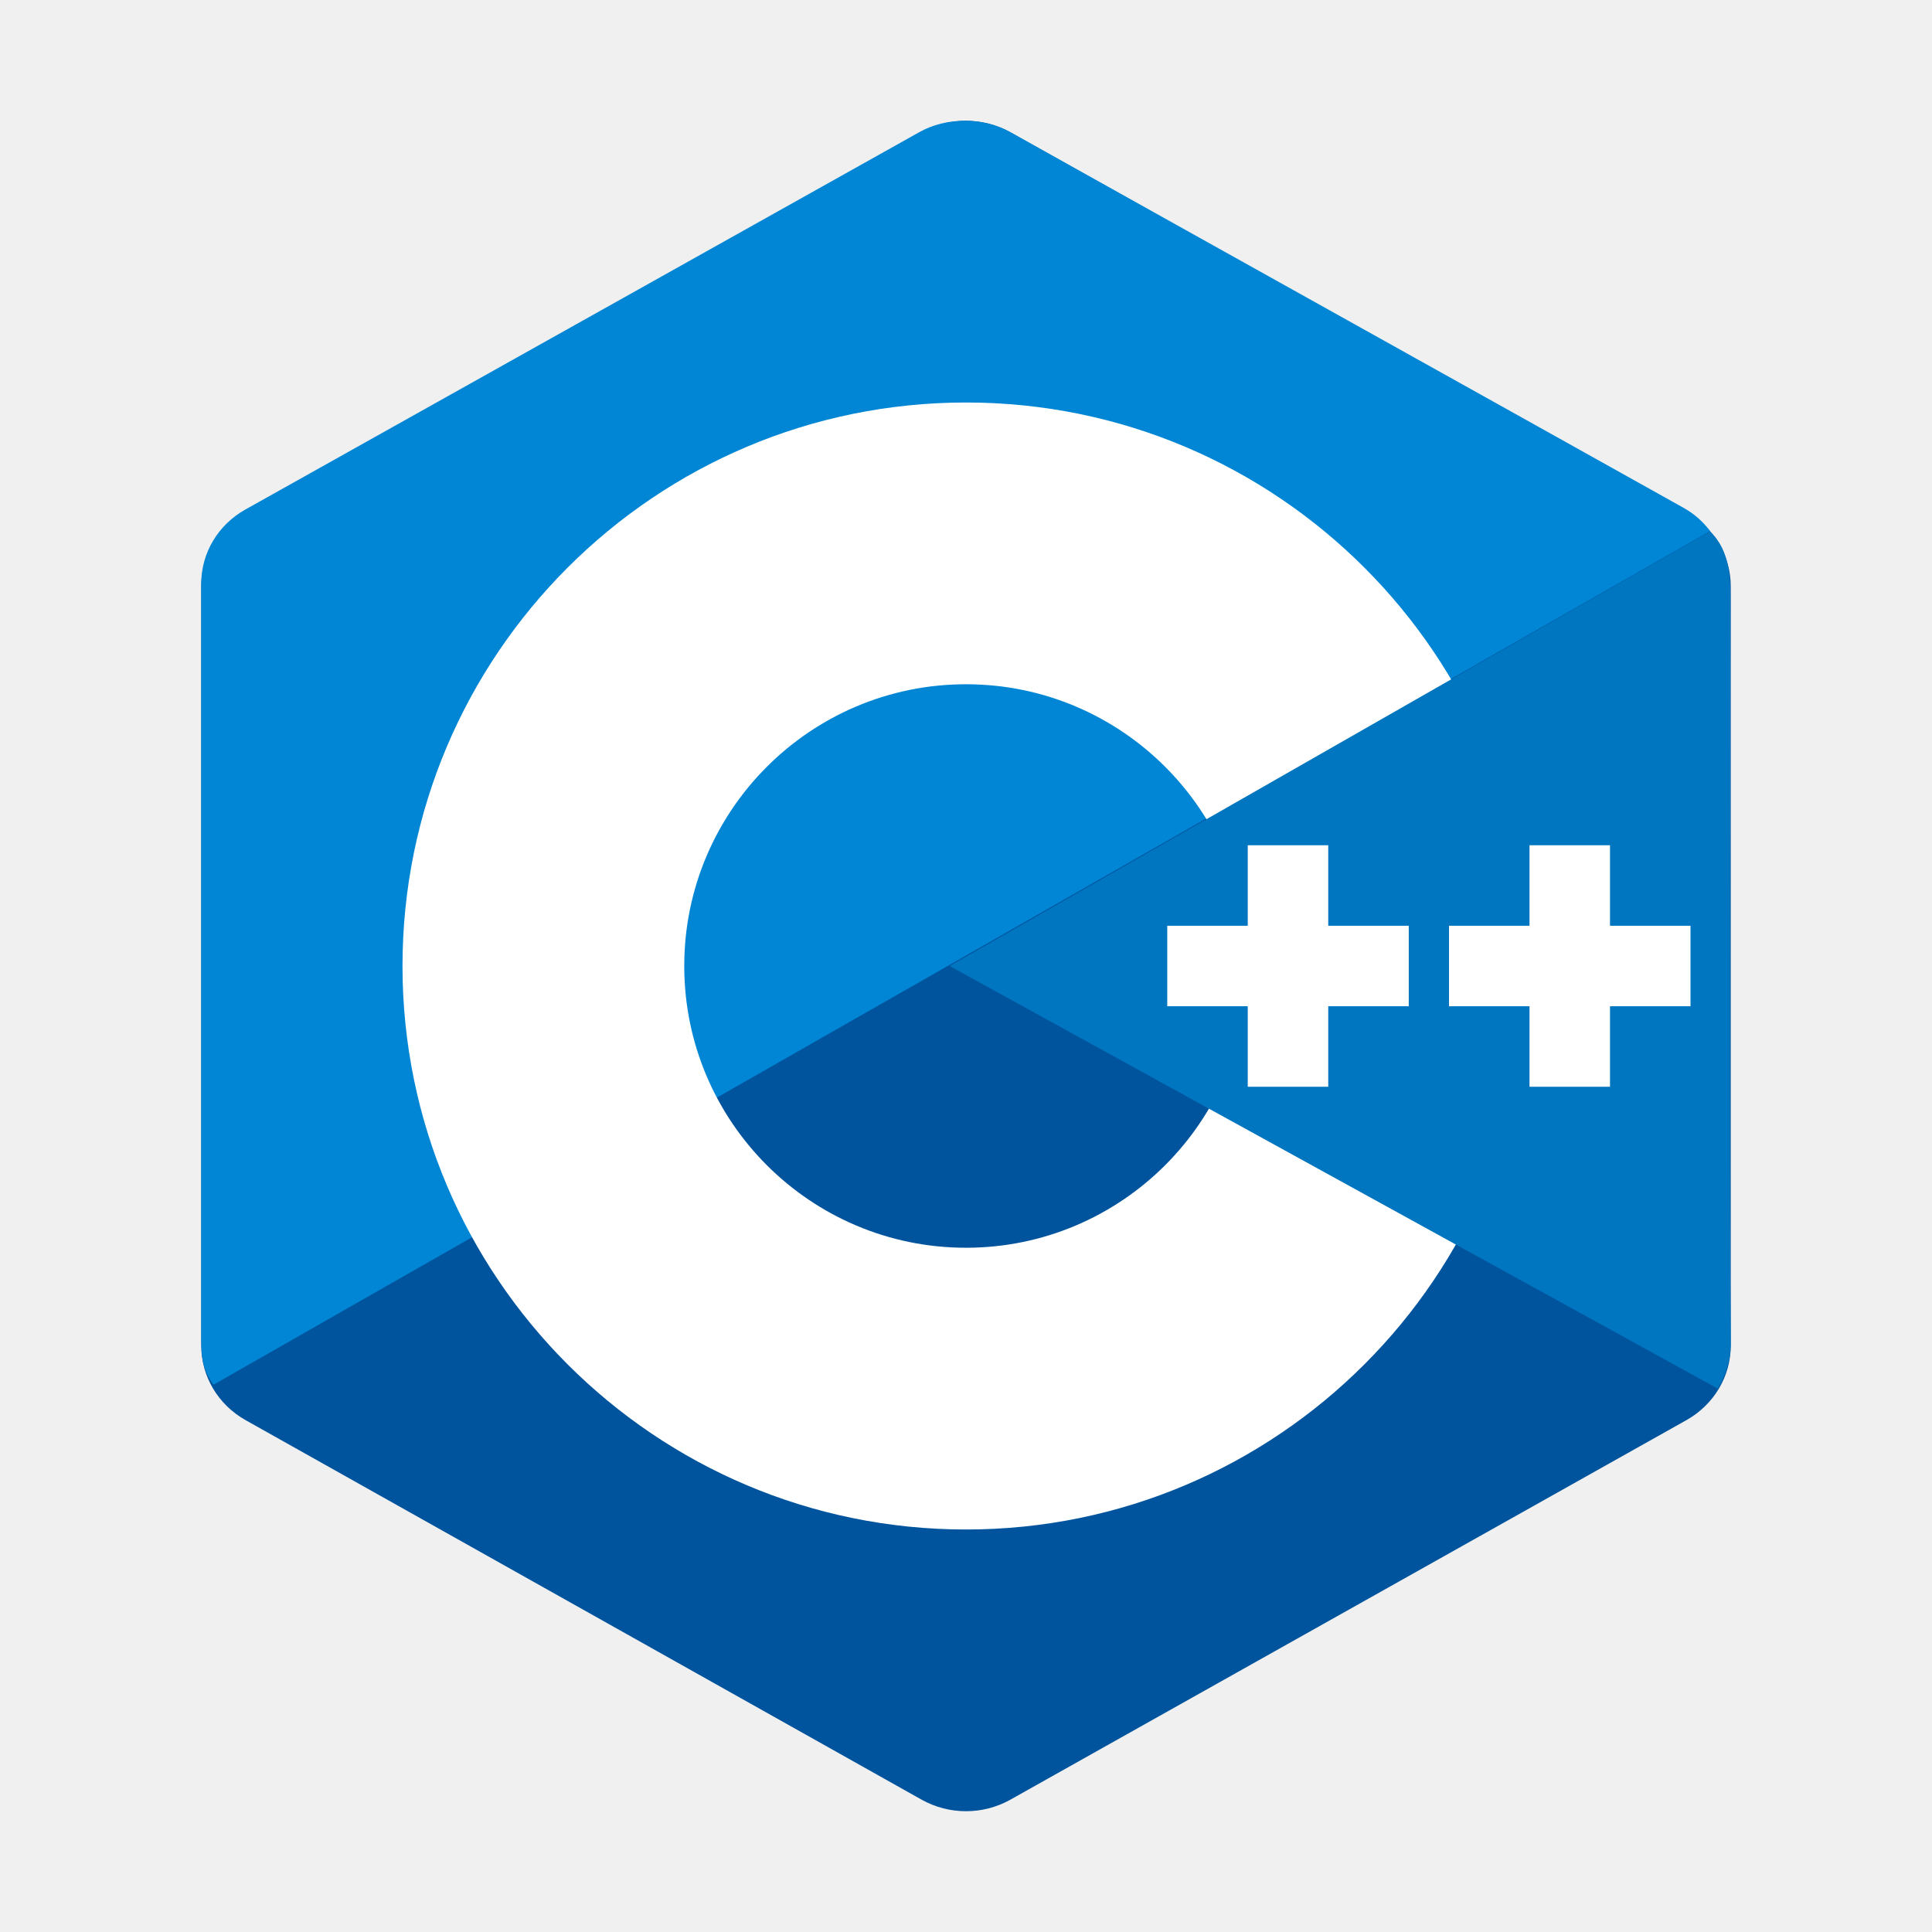
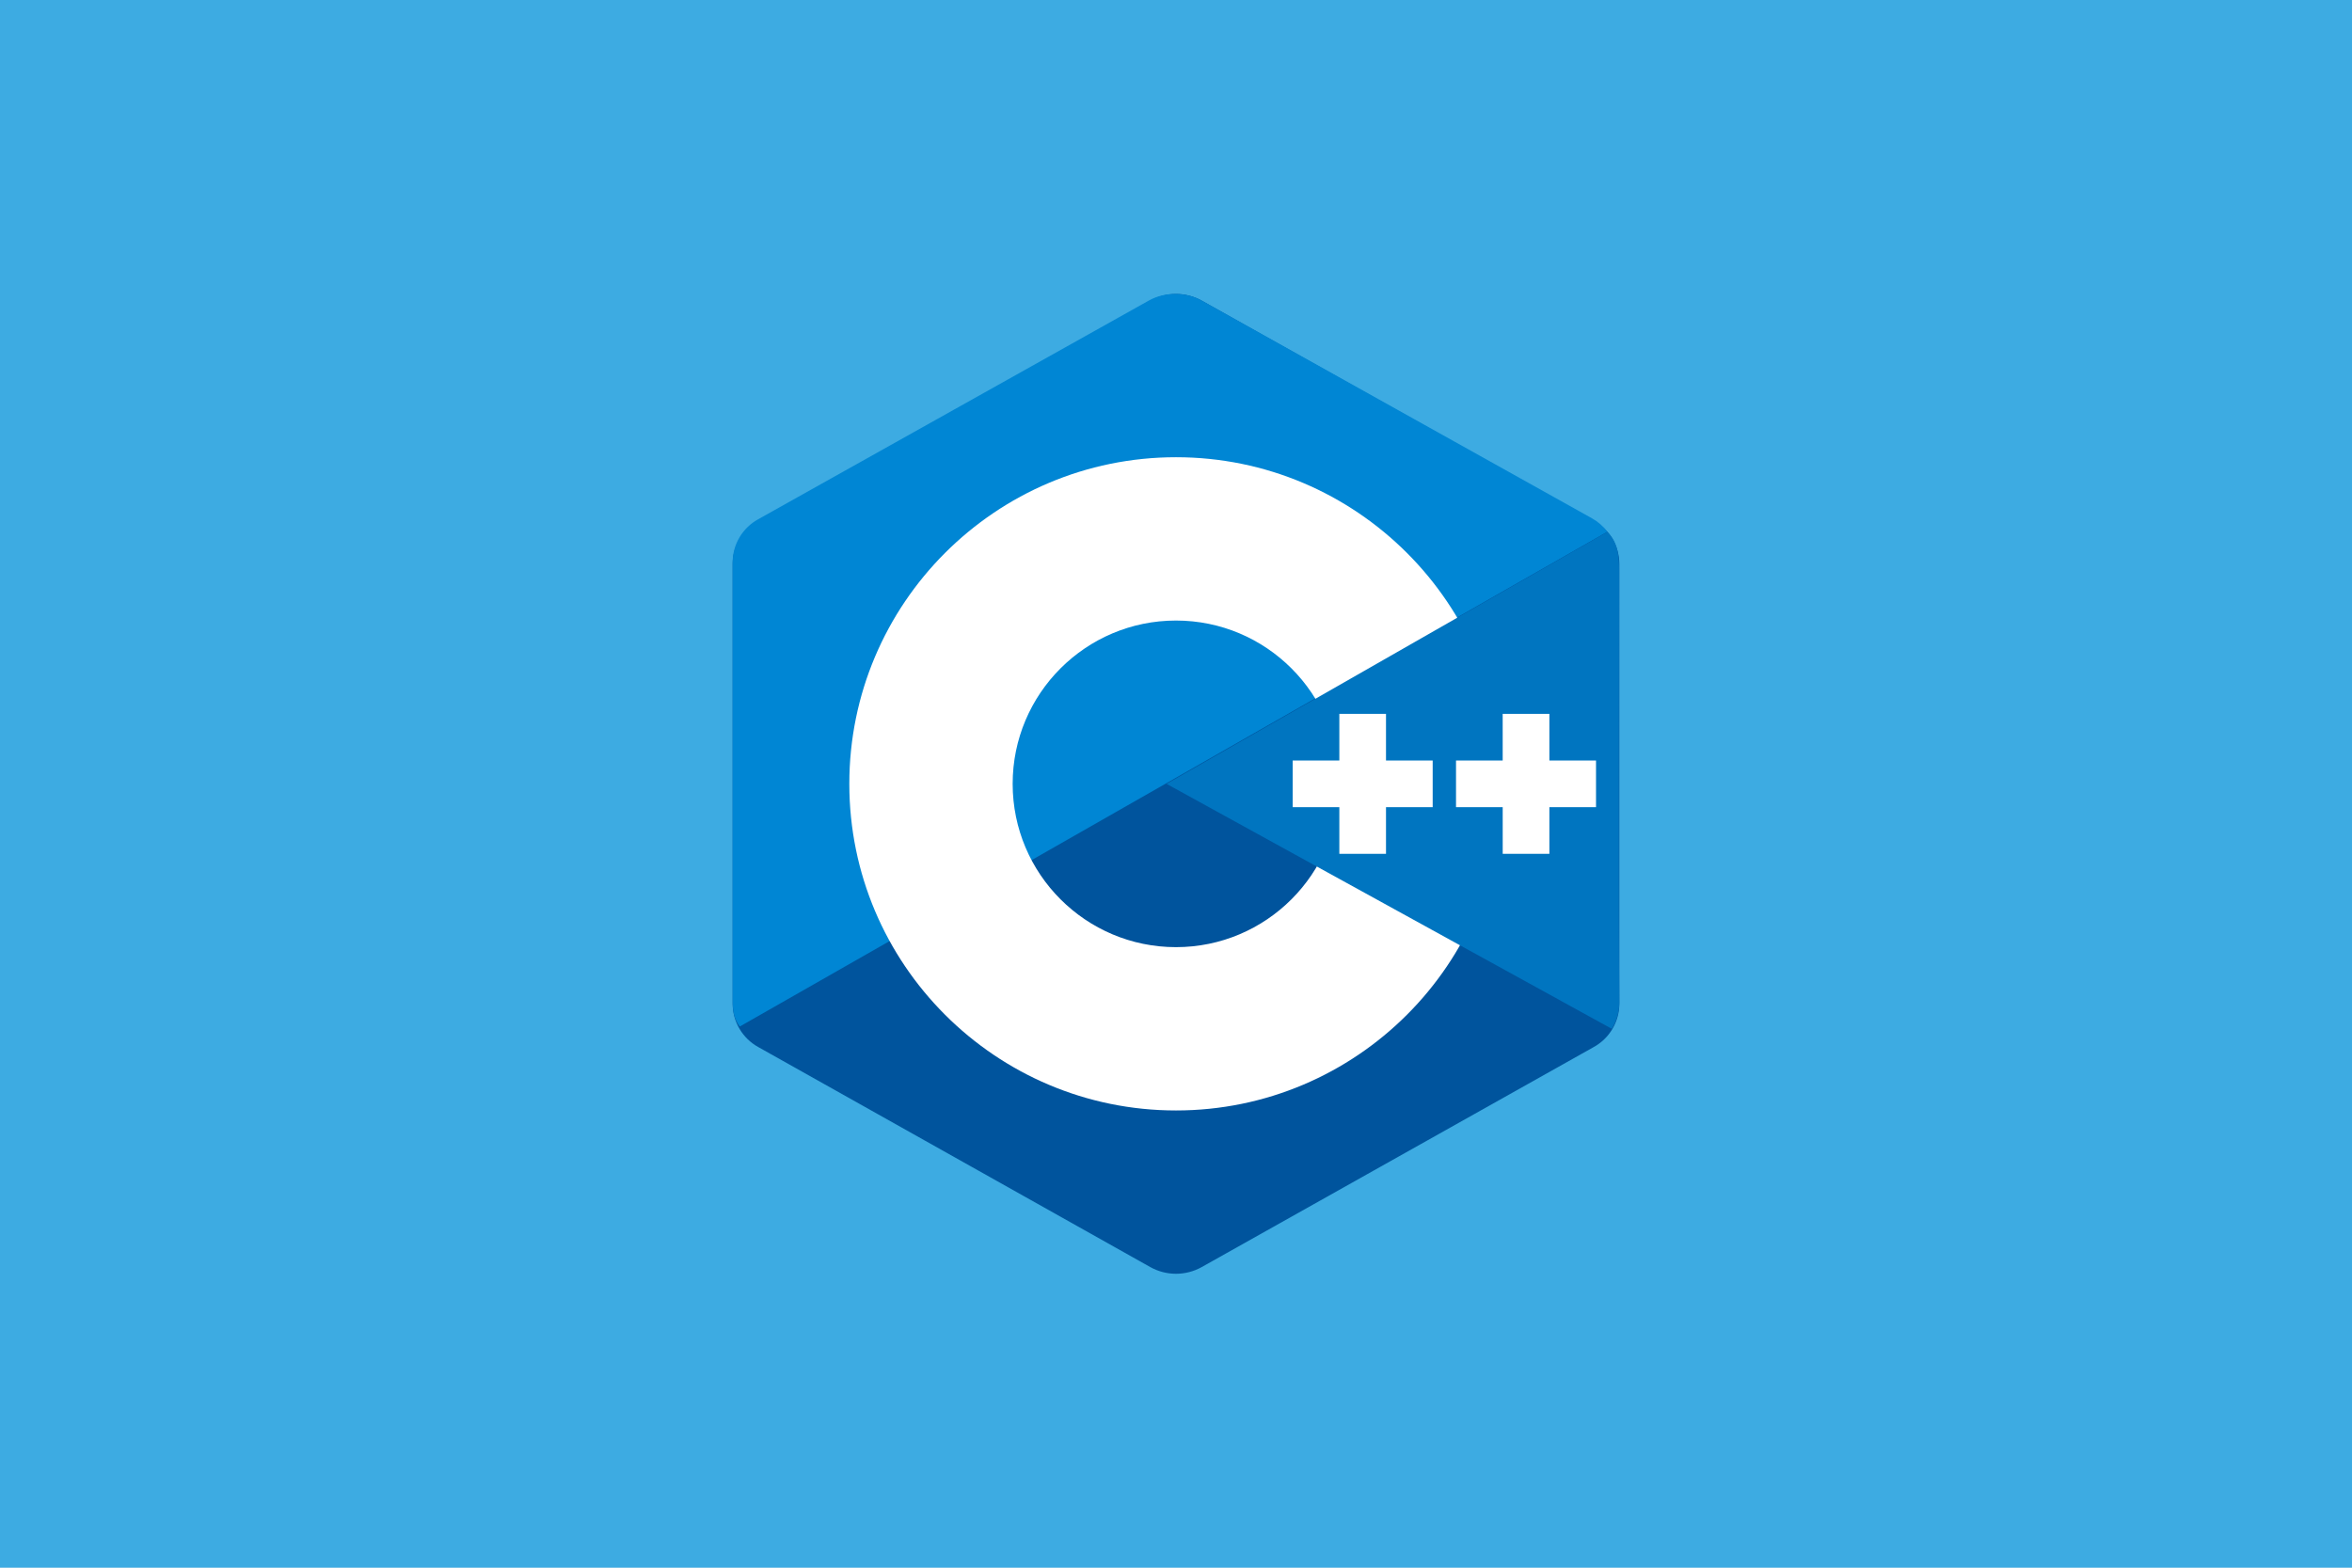
- <svg xmlns="http://www.w3.org/2000/svg" viewBox="0 0 48 48" version="1.1" width="480px" height="480px">
+ <svg xmlns="http://www.w3.org/2000/svg" id="Layer_1" data-name="Layer 1" viewBox="0 0 2400 1600">
+   <defs>
+     <style>.cls-1{fill:#3dabe2;}.cls-2{fill:#00549d;}.cls-2,.cls-3,.cls-4,.cls-5{fill-rule:evenodd;}.cls-3{fill:#0086d4;}.cls-4{fill:#fff;}.cls-5{fill:#0075c0;}</style>
+   </defs>
+   <rect class="cls-1" width="2400" height="1600" />
  <g id="surface1">
-     <path style=" fill-rule:evenodd;fill:#00549D;" d="M 22.902 3.285 C 23.582 2.906 24.418 2.906 25.098 3.285 C 28.449 5.168 38.547 10.836 41.902 12.719 C 42.582 13.102 43 13.805 43 14.566 C 43 18.332 43 29.668 43 33.434 C 43 34.195 42.582 34.898 41.902 35.281 C 38.547 37.164 28.453 42.832 25.098 44.715 C 24.418 45.094 23.582 45.094 22.902 44.715 C 19.547 42.832 9.453 37.164 6.098 35.281 C 5.418 34.898 5 34.195 5 33.434 C 5 29.668 5 18.332 5 14.566 C 5 13.805 5.418 13.102 6.098 12.719 C 9.449 10.836 19.551 5.168 22.902 3.285 Z " />
-     <path style=" fill-rule:evenodd;fill:#0086D4;" d="M 5.305 34.402 C 5.039 34.047 5 33.711 5 33.254 C 5 29.512 5 18.242 5 14.496 C 5 13.738 5.418 13.039 6.094 12.66 C 9.438 10.789 19.5 5.152 22.844 3.281 C 23.52 2.902 24.438 2.91 25.113 3.289 C 28.457 5.16 38.484 10.746 41.828 12.617 C 42.098 12.77 42.305 12.953 42.488 13.195 Z " />
-     <path style=" fill-rule:evenodd;fill:#FFFFFF;" d="M 24 10 C 31.727 10 38 16.273 38 24 C 38 31.727 31.727 38 24 38 C 16.273 38 10 31.727 10 24 C 10 16.273 16.273 10 24 10 Z M 24 17 C 27.863 17 31 20.137 31 24 C 31 27.863 27.863 31 24 31 C 20.137 31 17 27.863 17 24 C 17 20.137 20.137 17 24 17 Z " />
-     <path style=" fill-rule:evenodd;fill:#0075C0;" d="M 42.484 13.203 C 43 13.688 42.992 14.414 42.992 14.988 C 42.992 18.785 42.961 29.578 43 33.371 C 43.004 33.77 42.871 34.188 42.676 34.5 L 23.594 24 Z " />
-     <path style=" fill-rule:evenodd;fill:#FFFFFF;" d="M 31 21 L 33 21 L 33 27 L 31 27 Z " />
-     <path style=" fill-rule:evenodd;fill:#FFFFFF;" d="M 38 21 L 40 21 L 40 27 L 38 27 Z " />
-     <path style=" fill-rule:evenodd;fill:#FFFFFF;" d="M 29 23 L 35 23 L 35 25 L 29 25 Z " />
-     <path style=" fill-rule:evenodd;fill:#FFFFFF;" d="M 36 23 L 42 23 L 42 25 L 36 25 Z " />
+     <path class="cls-2" d="M1173.86,306.77a53.87,53.87,0,0,1,52.27,0c79.81,44.83,320.24,179.79,400.13,224.62a50.57,50.57,0,0,1,26.14,44v449.24a50.57,50.57,0,0,1-26.14,44c-79.89,44.83-320.23,179.79-400.13,224.62a53.81,53.81,0,0,1-52.27,0c-79.89-44.83-320.23-179.79-400.13-224.62a50.58,50.58,0,0,1-26.13-44V575.38a50.58,50.58,0,0,1,26.13-44C853.54,486.56,1094.06,351.6,1173.86,306.77Z" />
+     <path class="cls-3" d="M754.85,1047.69c-6.32-8.47-7.25-16.47-7.25-27.35V573.71a50.25,50.25,0,0,1,26-43.72c79.62-44.55,319.21-178.76,398.83-223.32,16.09-9,38-8.83,54,.19,79.61,44.55,318.37,177.56,398,222.11a49.93,49.93,0,0,1,15.72,13.76Z" />
+     <path class="cls-4" d="M1200,466.65c184,0,333.35,149.38,333.35,333.35S1384,1133.35,1200,1133.35,866.65,984,866.65,800,1016,466.65,1200,466.65Zm0,166.68c92,0,166.67,74.68,166.67,166.67S1292,966.67,1200,966.67,1033.32,892,1033.32,800,1108,633.33,1200,633.33Z" />
+     <path class="cls-5" d="M1640.12,542.92c12.28,11.53,12.09,28.83,12.09,42.51,0,90.4-.74,347.39.19,437.7a51.85,51.85,0,0,1-7.72,26.88L1190.33,800Z" />
+     <path class="cls-4" d="M1366.67,728.57h47.62V871.43h-47.62Z" />
+     <path class="cls-4" d="M1533.35,728.57H1581V871.43h-47.62Z" />
+     <path class="cls-4" d="M1319.05,776.19h142.87v47.62H1319.05Z" />
+     <path class="cls-4" d="M1485.73,776.19h142.86v47.62H1485.73Z" />
  </g>
</svg>
